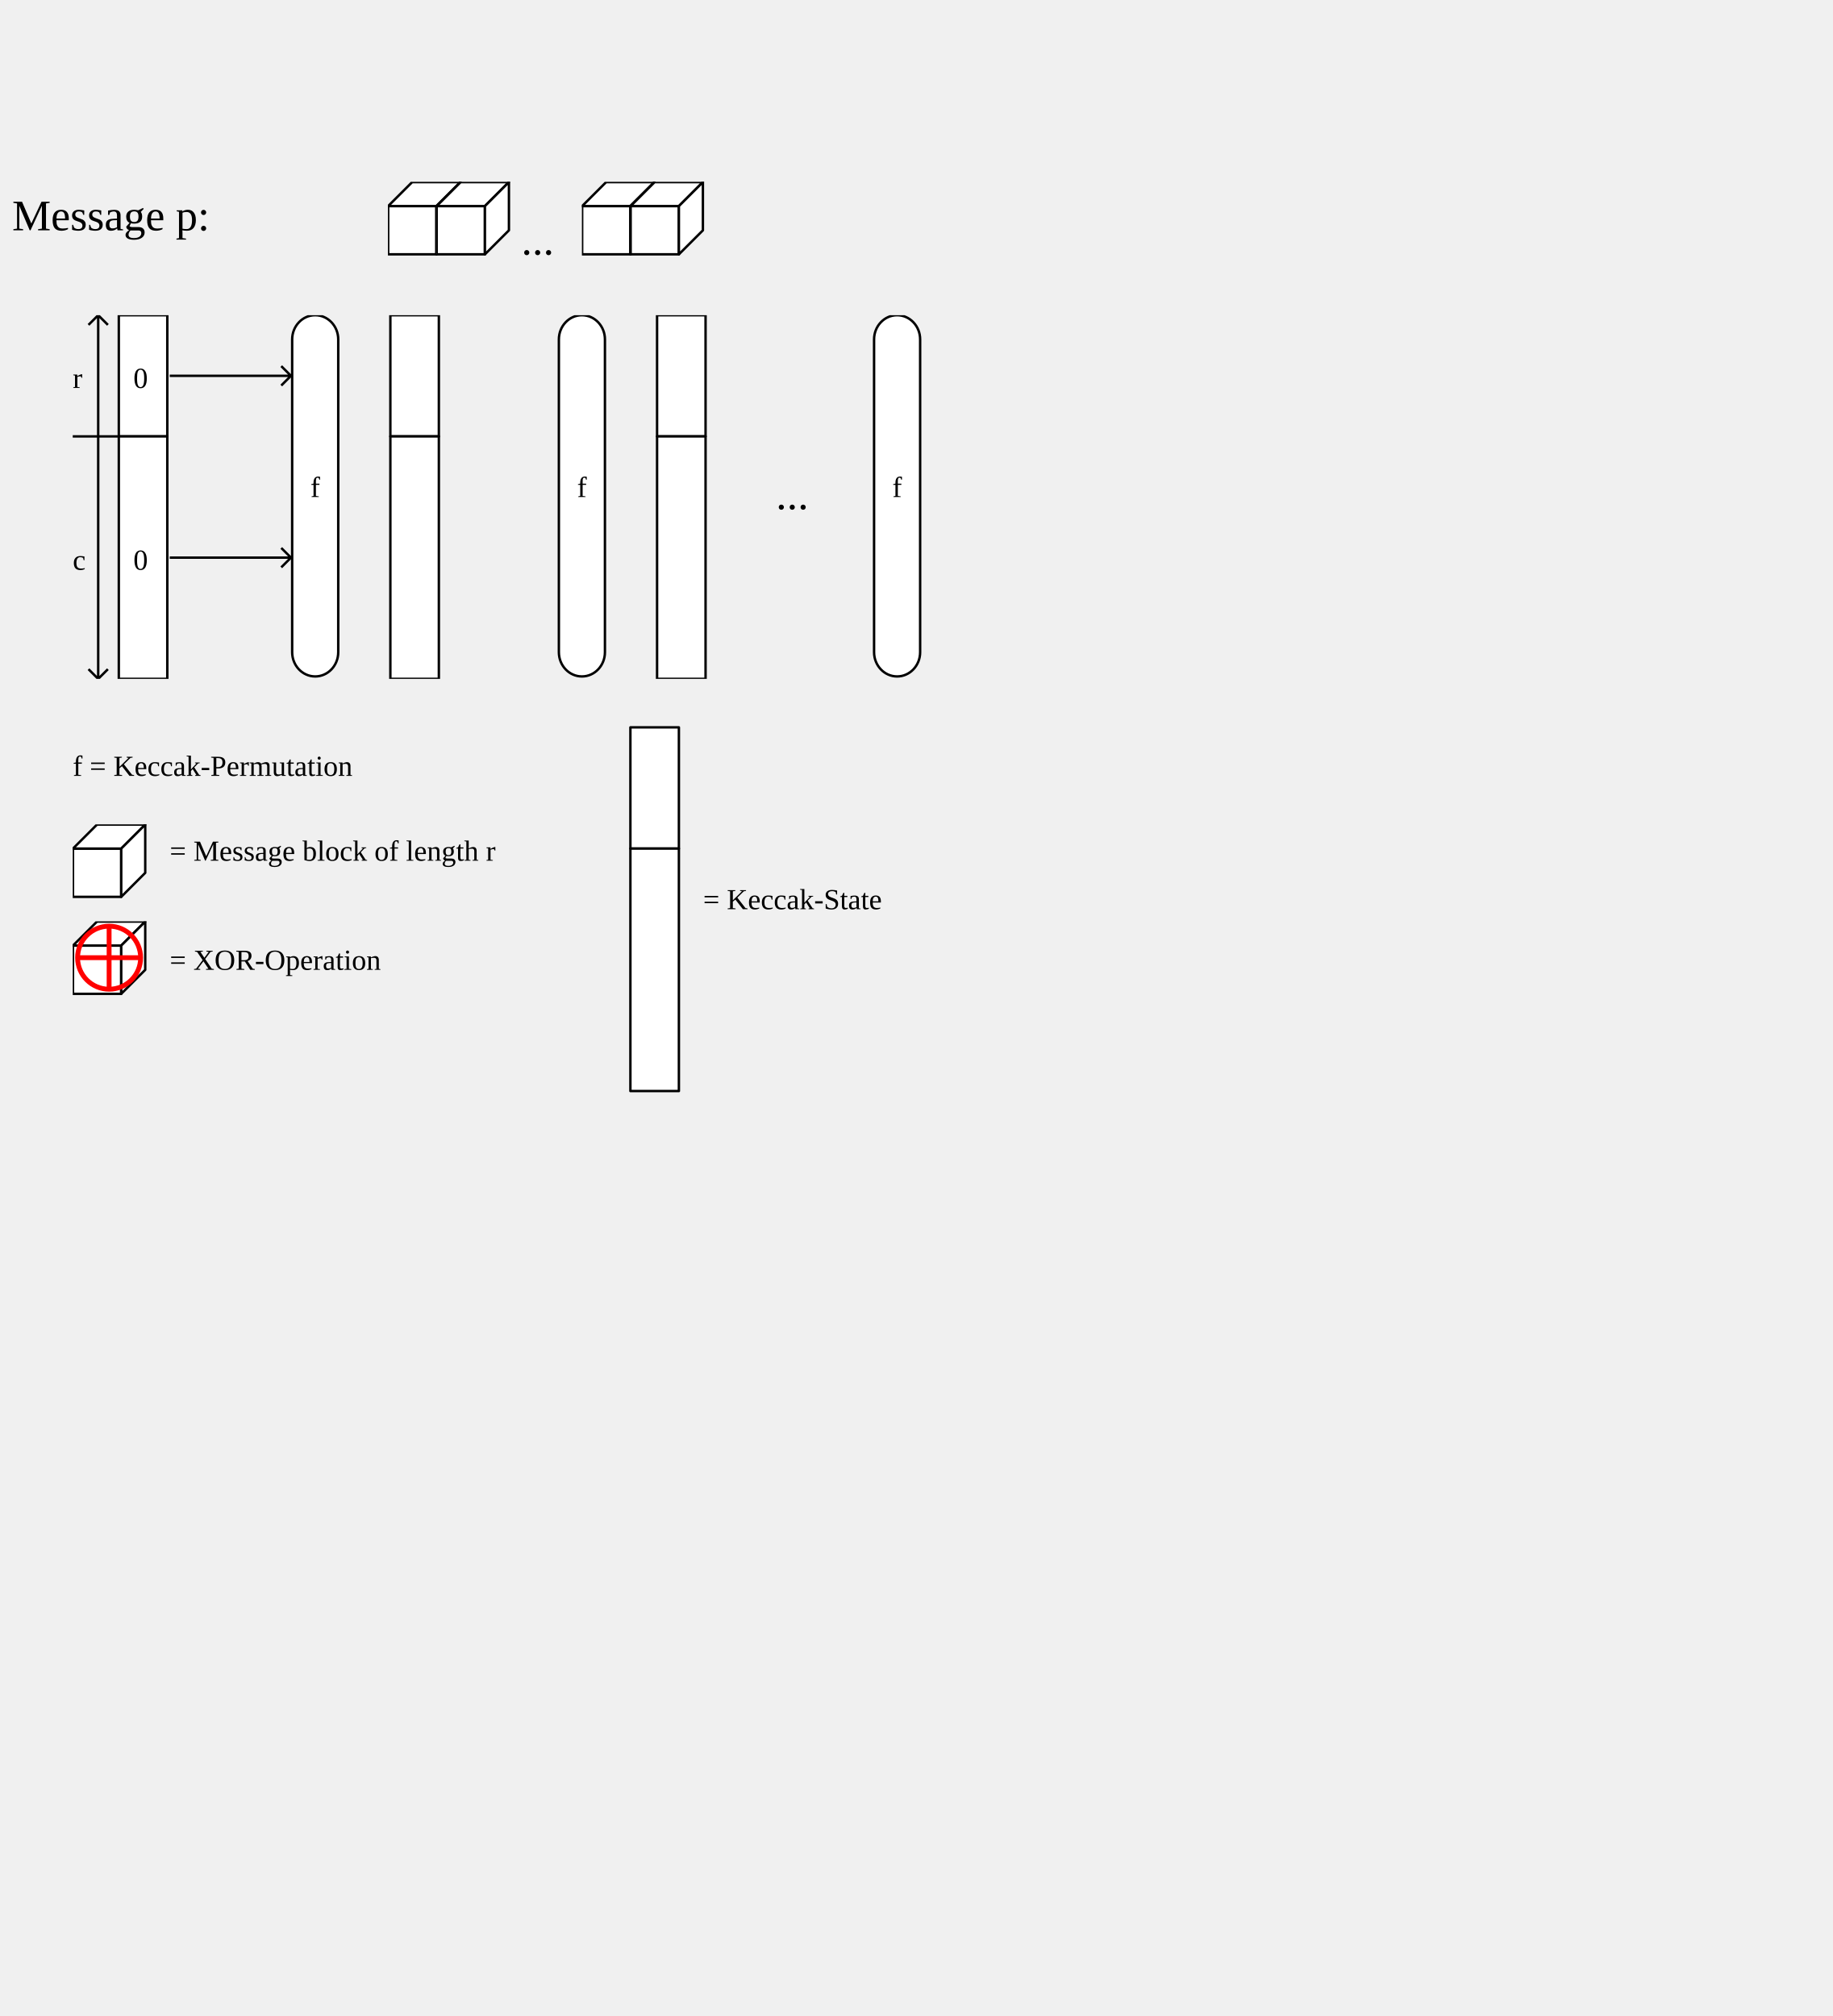
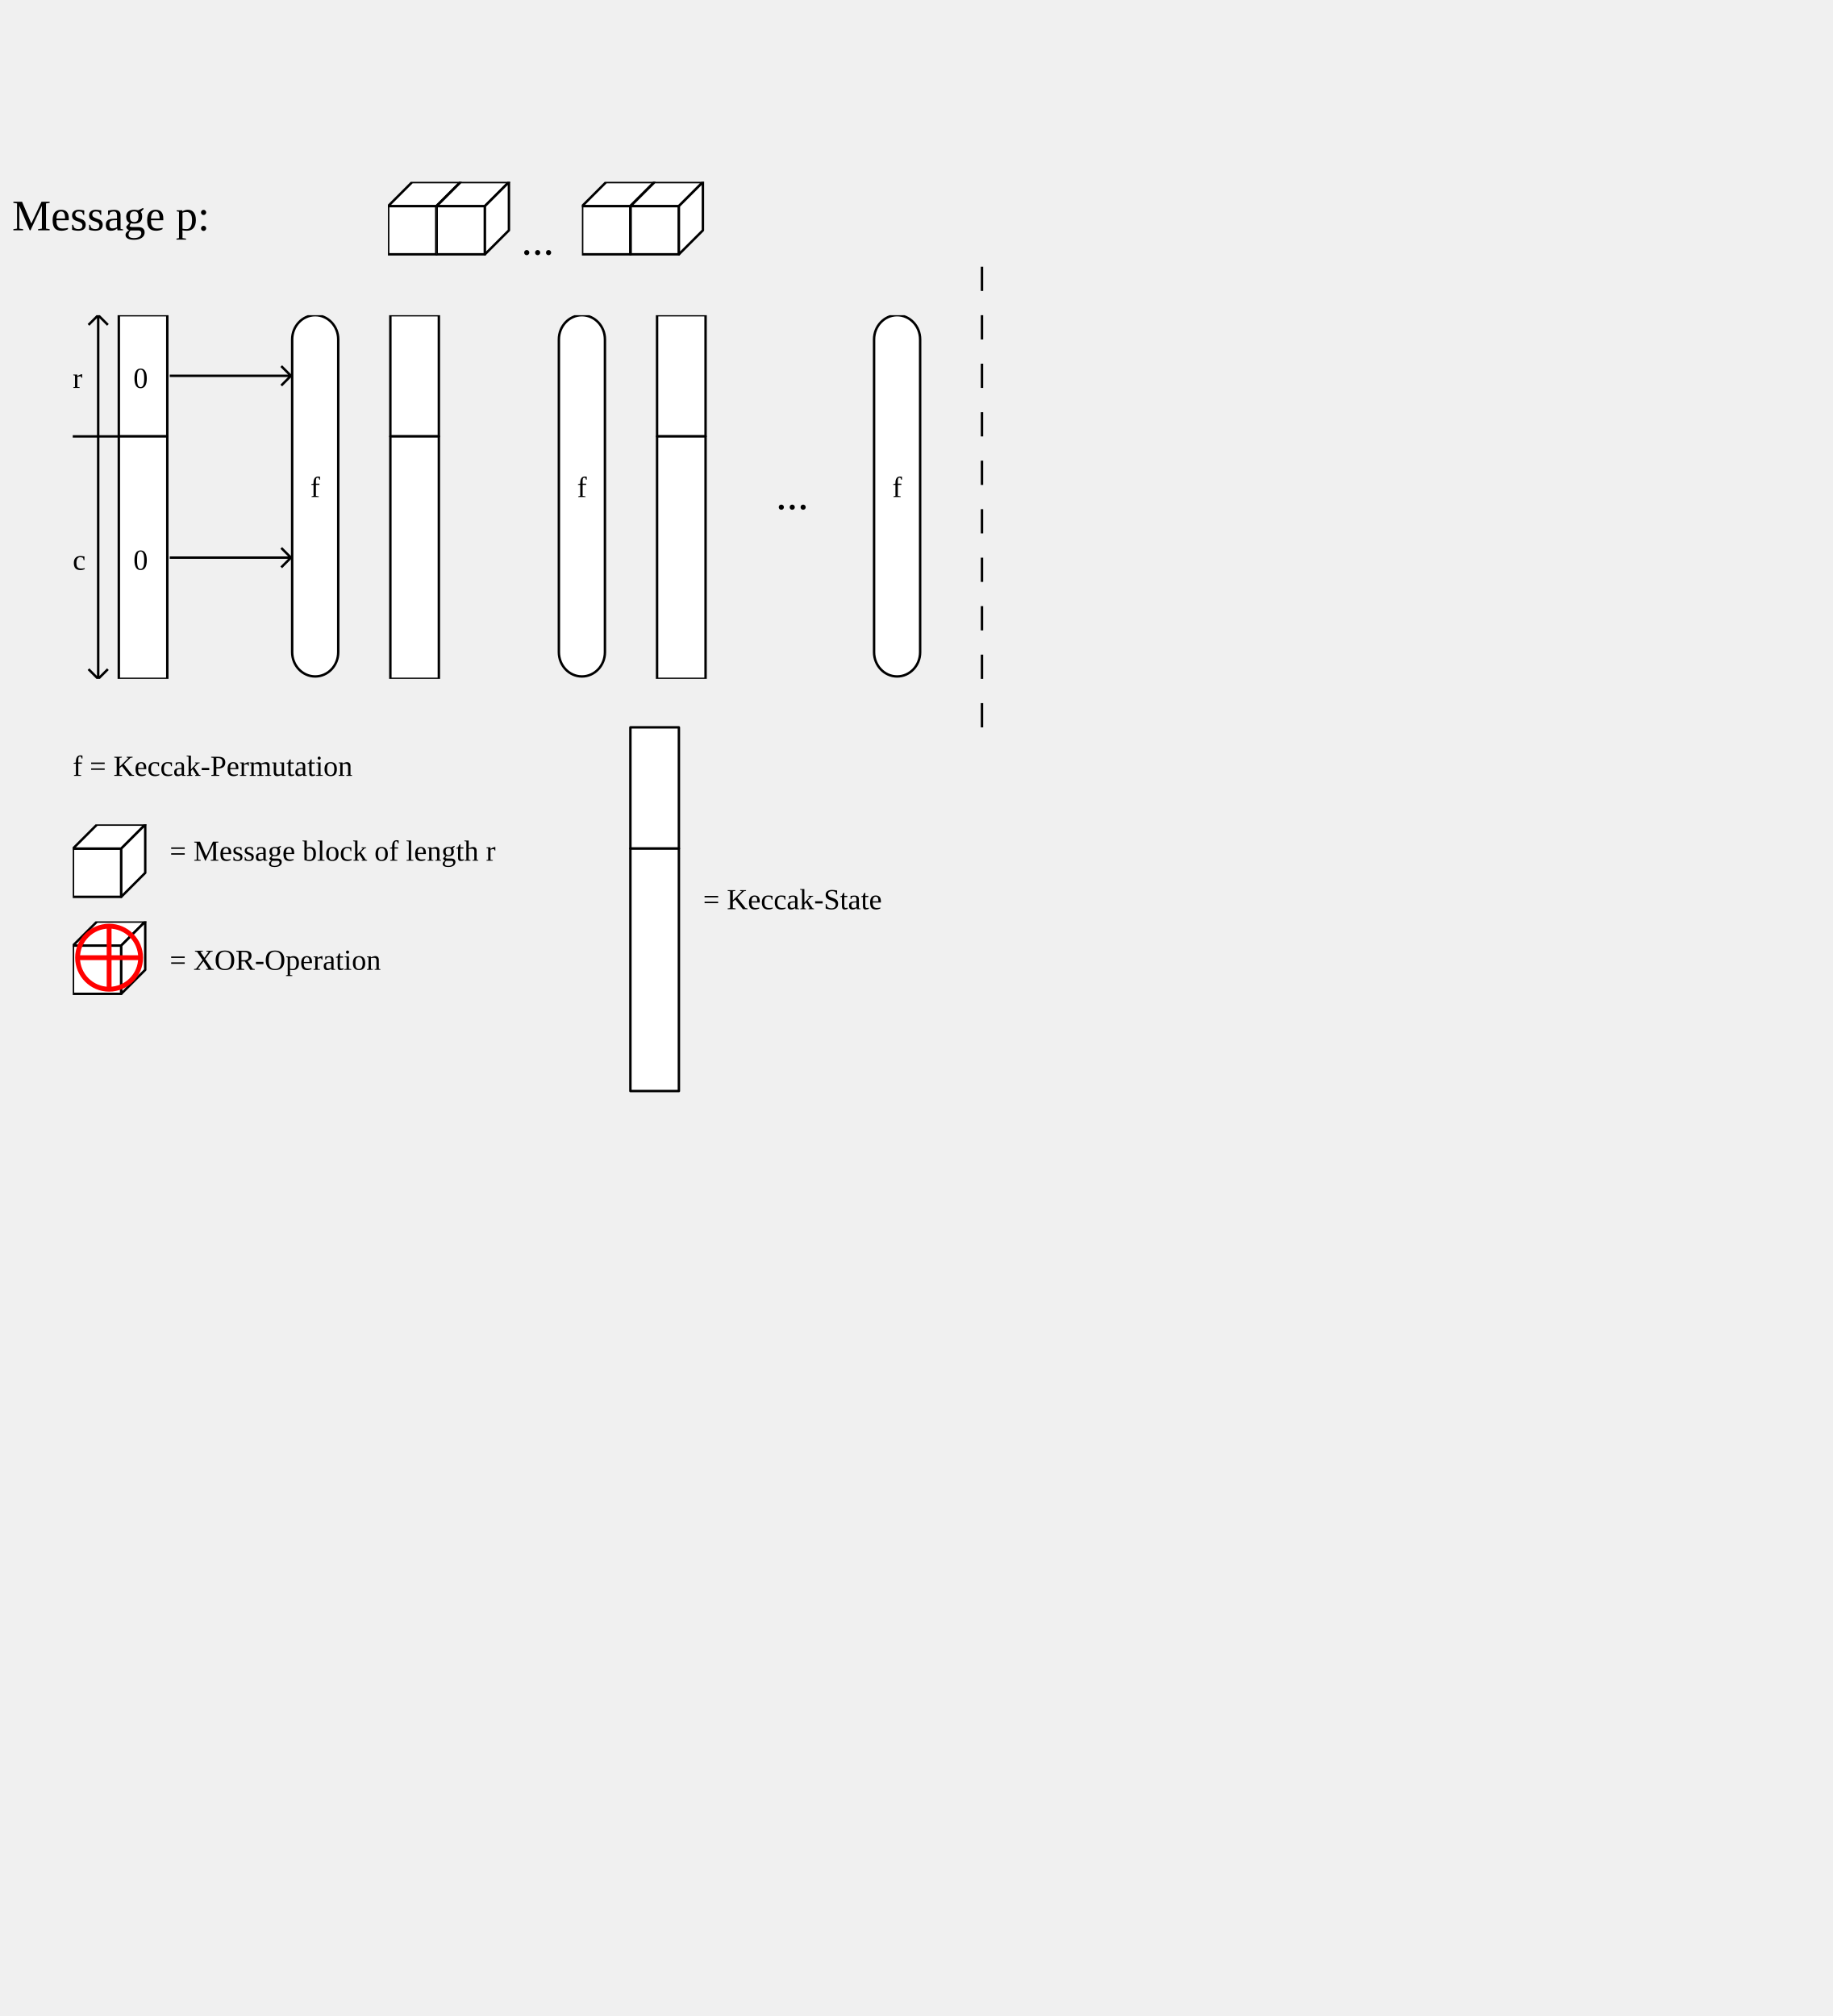
<svg xmlns="http://www.w3.org/2000/svg" xmlns:xlink="http://www.w3.org/1999/xlink" width="200mm" height="220mm" id="svg2">
  <defs id="defs4">
    <svg width="30" height="30" id="bit">
      <rect y="10" x="0.1" width="19.9" height="19.9" fill="white" stroke="black" />
      <polygon fill="white" stroke="black" points="0.1 10, 10 0.1, 29.9 0.1, 20 10" />
      <polygon fill="white" stroke="black" points="29.9 0.1, 29.9 20, 20 29.9, 20 10" />
    </svg>
    <svg id="f" width="20" height="150">
      <rect x="0.5" width="19" height="149" rx="10" ry="10" fill="white" stroke="black" />
      <text fill="black" x="8" y="75">
        f
        </text>
    </svg>
    <path id="arrow0" d="m 0 0 l 50 0 -4 -4 m 4 4 l -4 4" stroke="black" />
    <path id="arrow1" d="m 0 0 l 20 0 -4 -4 m 4 4 l -4 4" stroke="black" />
    <svg id="xor" width="30" height="30">
      <use xlink:href="#bit" x="0" y="0" />
      <circle cx="15" cy="15" r="13" stroke="red" stroke-width="2" />
      <path d="M 15 2 l 0 26 M 2 15 l 26 0" stroke="red" stroke-width="2" />
    </svg>
  </defs>
  <g style="fill:none;fill-rule:evenodd;stroke:none;stroke-width:1px;stroke-linecap:butt;stroke-linejoin:round;stroke-opacity:1" id="g2383">
    <text fill="black" x="5" y="95" style=" font-size:18px;">
Message p:
</text>
    <svg x="30" y="130" width="40" height="150">
      <rect x="19" y="0" width="20" height="50" fill="white" stroke="black" />
      <text fill="black" x="25" y="30">
0
</text>
      <rect x="19" y="50" width="20" height="100" fill="white" stroke="black" />
      <text fill="black" x="25" y="105">
0
</text>
      <path d="M0 50 l 19 0 m -8.5 -50 l 0 150 -4 -4 m 4 4 l 4 -4 m -4 -146 l -4 4 m 4 -4 l 4 4" stroke="black" />
      <text fill="black" x="0" y="30">
r
</text>
      <text fill="black" x="0" y="105">
c
</text>
    </svg>
    <svg id="f1" x="120" y="130" width="20" height="150">
      <rect x="0.5" width="19" height="149" rx="10" ry="10" fill="white" stroke="black">
        <animateColor attributeName="fill" begin="6" dur="1" from="#ffffff" to="#ff0000" />
        <animateColor attributeName="fill" begin="7" dur="1" from="#ff0000" to="#ffffff" />
      </rect>
      <text fill="black" x="8" y="75">
        f
        </text>
    </svg>
    <use xlink:href="#arrow0" x="70" y="155" />
    <use xlink:href="#arrow0" x="70" y="230" />
    <use xlink:href="#bit" x="-120" y="-75">
      <animate attributeName="x" from="120" to="80" dur="4s" repeatCount="1" />
      <animate attributeName="y" from="75" to="140" dur="4s" repeatCount="1" />
    </use>
    <use xlink:href="#xor" x="-90" y="140">
      <animate attributeName="x" from="80" to="115" begin="4" dur="2s" repeatCount="1" />
    </use>
    <svg x="160" y="130" width="22" height="150">
      <rect x="1" y="0" width="20" height="50" fill="white" stroke="black" />
      <rect x="1" y="50" width="20" height="100" fill="white" stroke="black" />
    </svg>
    <use xlink:href="#arrow1" x="-140" y="155">
      <animate attributeName="x" begin="8" from="140" to="140" fill="freeze" />
    </use>
    <use xlink:href="#arrow1" x="-140" y="230">
      <animate attributeName="x" begin="8" from="140" to="140" fill="freeze" />
    </use>
    <use xlink:href="#arrow0" x="-180" y="155">
      <animate attributeName="x" begin="9" from="180" to="180" fill="freeze" />
    </use>
    <use xlink:href="#arrow0" x="-180" y="230">
      <animate attributeName="x" begin="9" from="180" to="180" fill="freeze" />
    </use>
    <svg id="f2" x="230" y="130" width="20" height="150">
      <rect x="0.5" width="19" height="149" rx="10" ry="10" fill="white" stroke="black">
        <animateColor attributeName="fill" begin="15" dur="1" from="#ffffff" to="#ff0000" />
        <animateColor attributeName="fill" begin="16" dur="1" from="#ff0000" to="#ffffff" />
      </rect>
      <text fill="black" x="8" y="75">
        f
        </text>
    </svg>
    <use xlink:href="#bit" x="-140" y="75">
-       <animate attributeName="x" from="140" to="140" begin="0" dur="12s" repeatCount="1" />
+       <animate attributeName="x" from="140" to="140" begin="0" dur="9s" repeatCount="1" />
    </use>
    <use xlink:href="#bit" x="-140" y="75">
      <animate attributeName="x" from="140" to="190" begin="9" dur="4s" repeatCount="1" />
      <animate attributeName="y" from="75" to="140" begin="9" dur="4s" repeatCount="1" />
    </use>
    <use xlink:href="#xor" x="-90" y="140">
      <animate attributeName="x" from="190" to="225" begin="13" dur="2s" repeatCount="1" />
    </use>
    <use xlink:href="#arrow1" x="-140" y="155">
      <animate attributeName="x" begin="17" from="250" to="250" fill="freeze" />
    </use>
    <use xlink:href="#arrow1" x="-140" y="230">
      <animate attributeName="x" begin="17" from="250" to="250" fill="freeze" />
    </use>
    <svg x="270" y="130" width="22" height="150">
      <rect x="1" y="0" width="20" height="50" fill="white" stroke="black" />
      <rect x="1" y="50" width="20" height="100" fill="white" stroke="black" />
    </svg>
    <use xlink:href="#arrow1" x="-140" y="155">
      <animate attributeName="x" begin="18" from="290" to="290" fill="freeze" />
    </use>
    <use xlink:href="#arrow1" x="-140" y="230">
      <animate attributeName="x" begin="18" from="290" to="290" fill="freeze" />
    </use>
    <text fill="black" x="320" y="210" style=" font-size:18px;">
...
</text>
    <use xlink:href="#arrow1" x="-140" y="155">
      <animate attributeName="x" begin="20" from="340" to="340" fill="freeze" />
    </use>
    <use xlink:href="#arrow1" x="-140" y="230">
      <animate attributeName="x" begin="20" from="340" to="340" fill="freeze" />
    </use>
    <svg id="fn" x="360" y="130" width="20" height="150">
      <rect x="0.5" width="19" height="149" rx="10" ry="10" fill="white" stroke="black">
        <animateColor attributeName="fill" begin="21" dur="1" from="#ffffff" to="#ff0000" />
        <animateColor attributeName="fill" begin="22" dur="1" from="#ff0000" to="#ffffff" />
      </rect>
      <text fill="black" x="8" y="75">
f
</text>
    </svg>
-     <use xlink:href="#arrow1" x="-140" y="155">
+     <use xlink:href="#arrow0" x="-140" y="155">
      <animate attributeName="x" begin="23" from="380" to="380" fill="freeze" />
    </use>
-     <use xlink:href="#arrow1" x="-140" y="230">
+     <use xlink:href="#arrow0" x="-140" y="230">
      <animate attributeName="x" begin="23" from="380" to="380" fill="freeze" />
    </use>
+     <path d="M 405 110 l 0 200" stroke="black" stroke-dasharray="10,10" />
+     <text fill="black" x="-430" y="100" style="font-size:18px;">
+ squeezing
+ <animate attributeName="x" begin="23" from="430" to="430" fill="freeze" />
+     </text>
    <use xlink:href="#bit" x="160" y="75" />
    <use xlink:href="#bit" x="180" y="75" />
-     <text fill="black" x="215" y="105" style=" font-size:18px;">
+     <text fill="black" x="215" y="105" style="font-size:18px;">
...
</text>
    <use xlink:href="#bit" x="240" y="75" />
    <use xlink:href="#bit" x="260" y="75" />
    <text fill="black" x="30" y="320">
f = Keccak-Permutation
</text>
    <use xlink:href="#bit" x="30" y="340" />
    <text fill="black" x="70" y="355">
= Message block of length r
</text>
    <use xlink:href="#xor" x="30" y="380" />
    <text fill="black" x="70" y="400">
= XOR-Operation
</text>
    <rect x="260" y="300" width="20" height="50" fill="white" stroke="black" />
    <rect x="260" y="350" width="20" height="100" fill="white" stroke="black" />
    <text fill="black" x="290" y="375">
= Keccak-State
</text>
  </g>
</svg>
